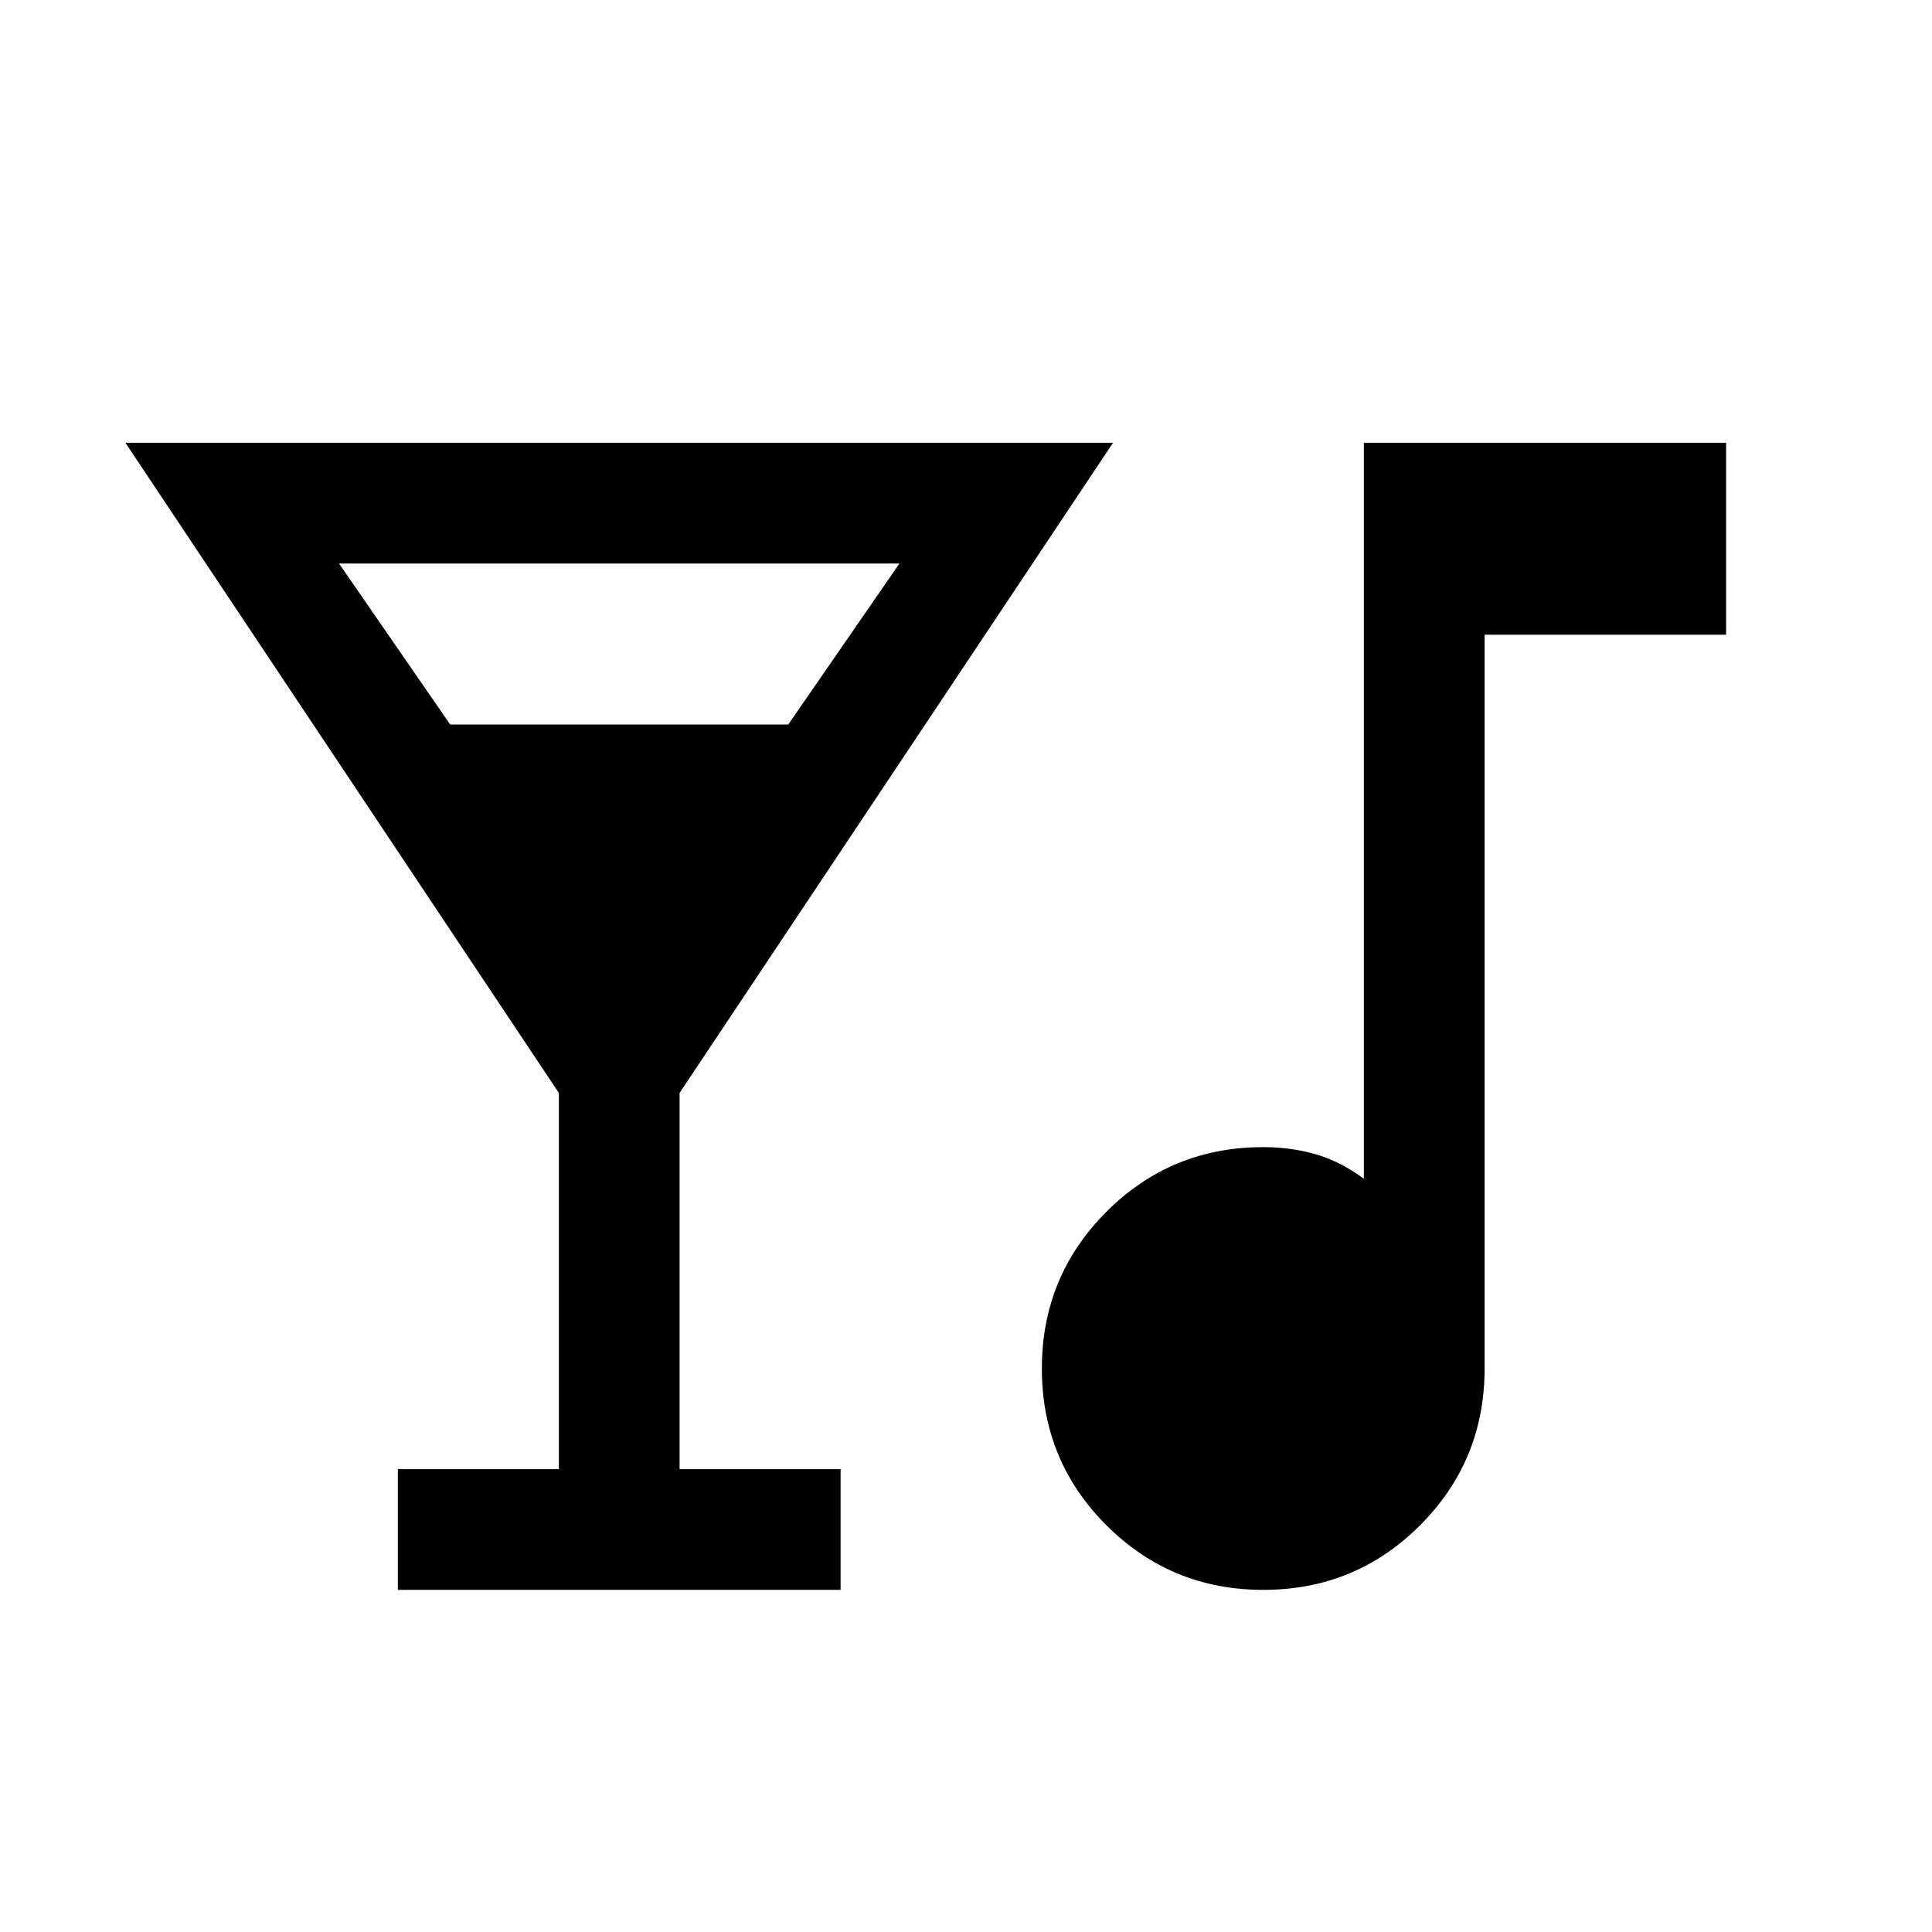
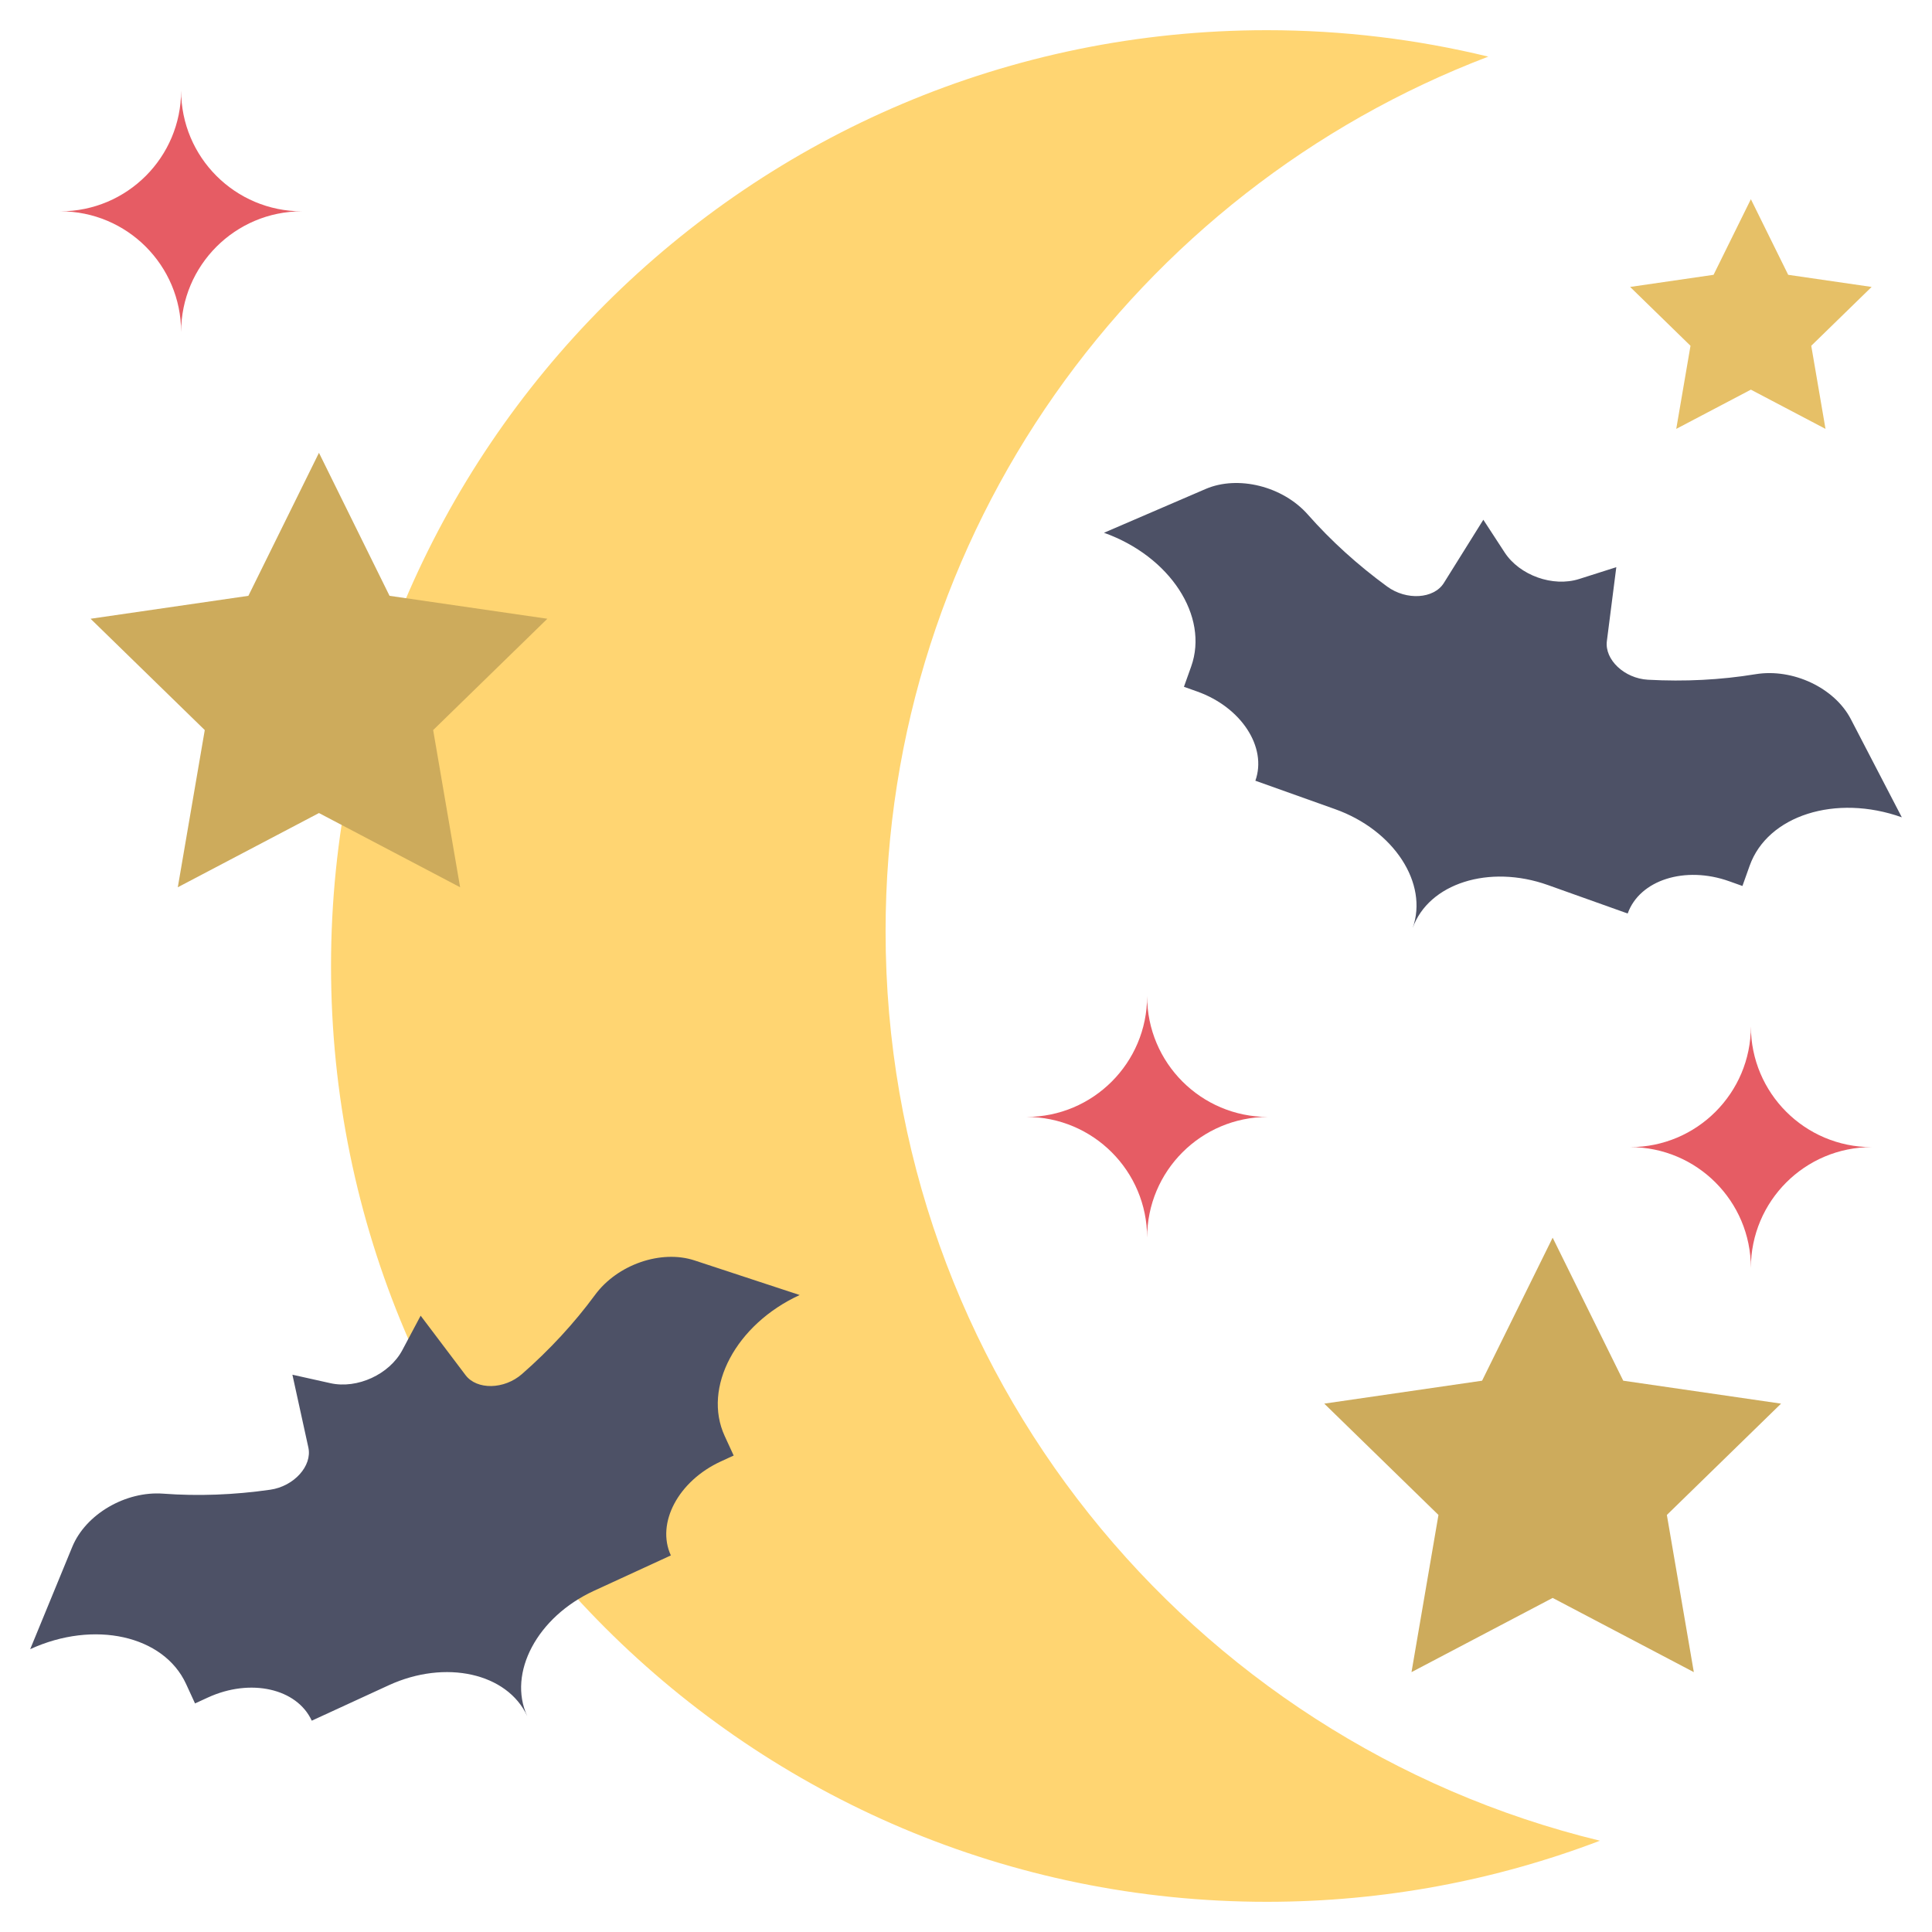
- <svg xmlns="http://www.w3.org/2000/svg" height="24" viewBox="0 -960 960 960" width="24">
-   <path d="M197.692-170.001v-59.998h80v-186.925L62.309-739.999h490.764L337.691-416.924v186.925h80v59.998H197.692ZM223.691-600h168l55.231-80H168.461l55.23 80Zm404.046 429.999q-45.815 0-77.93-32.07-32.115-32.07-32.115-77.884t32.083-77.929q32.083-32.115 77.916-32.115 13.457 0 25.691 3.423 12.233 3.423 24.31 12.27v-365.693h179.999v95.383h-120V-280q0 45.833-32.07 77.916t-77.884 32.083Z" />
+ <svg xmlns="http://www.w3.org/2000/svg" width="800px" height="800px" viewBox="0 0 512 512" enable-background="new 0 0 512 512" id="flat" version="1.1" xml:space="preserve">
+   <path d="M234.689,246.815c0-105.871,66.348-196.23,159.726-231.81C375.598,10.438,355.949,8,335.726,8  c-136.967,0-248,111.033-248,248s111.033,248,248,248c31.096,0,60.847-5.74,88.274-16.19  C315.364,461.445,234.689,363.559,234.689,246.815z" fill="#FFD572" />
+   <path d="M490.489,190.575c-4.311-8.303-15.394-13.525-25.26-11.903l0,0c-9.208,1.514-18.79,1.997-28.503,1.464  c-6.255-0.344-11.517-5.326-10.89-10.239l2.502-19.589l-9.848,3.133c-6.934,2.206-15.775-0.947-19.748-7.043l-5.643-8.658  l-10.458,16.75c-2.649,4.243-9.928,4.682-15.033,0.949c-7.81-5.711-14.883-12.118-21.022-19.081l0,0  c-6.613-7.5-18.499-10.47-27.091-6.769l-26.93,11.6l0,0c17.516,6.247,27.861,22.12,23.105,35.452l-1.913,5.365l3.524,1.257  c11.677,4.165,18.574,14.746,15.404,23.635l0,0l21.144,7.541c15.57,5.553,24.765,19.662,20.538,31.513  c4.227-11.851,20.275-16.957,35.845-11.404l21.144,7.541l0,0c3.17-8.889,15.206-12.718,26.884-8.553l3.524,1.257l1.913-5.365  c4.755-13.333,22.809-19.077,40.325-12.83h0L490.489,190.575z" fill="#4D5166" />
+   <path d="M184.069,334.029c-8.886-2.925-20.463,1.086-26.385,9.143l0,0c-5.527,7.519-12.042,14.562-19.361,20.969  c-4.714,4.126-11.959,4.241-14.945,0.288l-11.902-15.758l-4.853,9.124c-3.417,6.424-11.944,10.349-19.046,8.766l-10.087-2.248  l4.228,19.289c1.071,4.886-3.828,10.288-10.088,11.187c-9.577,1.375-19.113,1.736-28.371,1.047h0  c-9.971-0.742-20.548,5.442-24.106,14.095L8,437.048h0c16.893-7.775,35.386-3.654,41.304,9.205l2.381,5.174l3.399-1.564  c11.262-5.183,23.59-2.436,27.536,6.137l0,0l20.392-9.385c15.016-6.911,31.454-3.248,36.715,8.182  c-5.261-11.43,2.648-26.299,17.664-33.21l20.392-9.385l0,0c-3.945-8.573,1.986-19.724,13.248-24.907l3.399-1.564l-2.381-5.174  c-5.918-12.859,2.979-29.586,19.872-37.361l0,0L184.069,334.029z" fill="#4D5166" />
+   <path d="M432,304L432,304c17.673,0,32,14.327,32,32v0c0,0,0,0,0,0c0-17.673,14.327-32,32-32c0,0,0,0,0,0h0  c-17.673,0-32-14.327-32-32c0,0,0,0,0,0v0C464,289.673,449.673,304,432,304C432,304,432,304,432,304z" fill="#E65C64" />
+   <path d="M272,296L272,296c17.673,0,32,14.327,32,32v0c0,0,0,0,0,0c0-17.673,14.327-32,32-32c0,0,0,0,0,0h0  c-17.673,0-32-14.327-32-32c0,0,0,0,0,0v0C304,281.673,289.673,296,272,296C272,296,272,296,272,296z" fill="#E65C64" />
+   <path d="M16,56L16,56c17.673,0,32,14.327,32,32v0c0,0,0,0,0,0c0-17.673,14.327-32,32-32c0,0,0,0,0,0h0  c-17.673,0-32-14.327-32-32c0,0,0,0,0,0v0C48,41.673,33.673,56,16,56C16,56,16,56,16,56z" fill="#E65C64" />
+   <polygon fill="#E6C067" points="464,52.792 473.889,72.828 496,76.041 480,91.637 483.777,113.659 464,103.262 444.223,113.659   448,91.637 432,76.041 454.111,72.828 " />
+   <polygon fill="#CDAB5C" points="84.529,120 103.233,157.899 145.057,163.977 114.793,193.477 121.937,235.132 84.529,215.465   47.12,235.132 54.264,193.477 24,163.977 65.824,157.899 " />
+   <polygon fill="#CDAB5C" points="411.471,328 430.176,365.899 472,371.977 441.736,401.477 448.88,443.132 411.471,423.465   374.063,443.132 381.207,401.477 350.943,371.977 392.767,365.899 " />
</svg>
